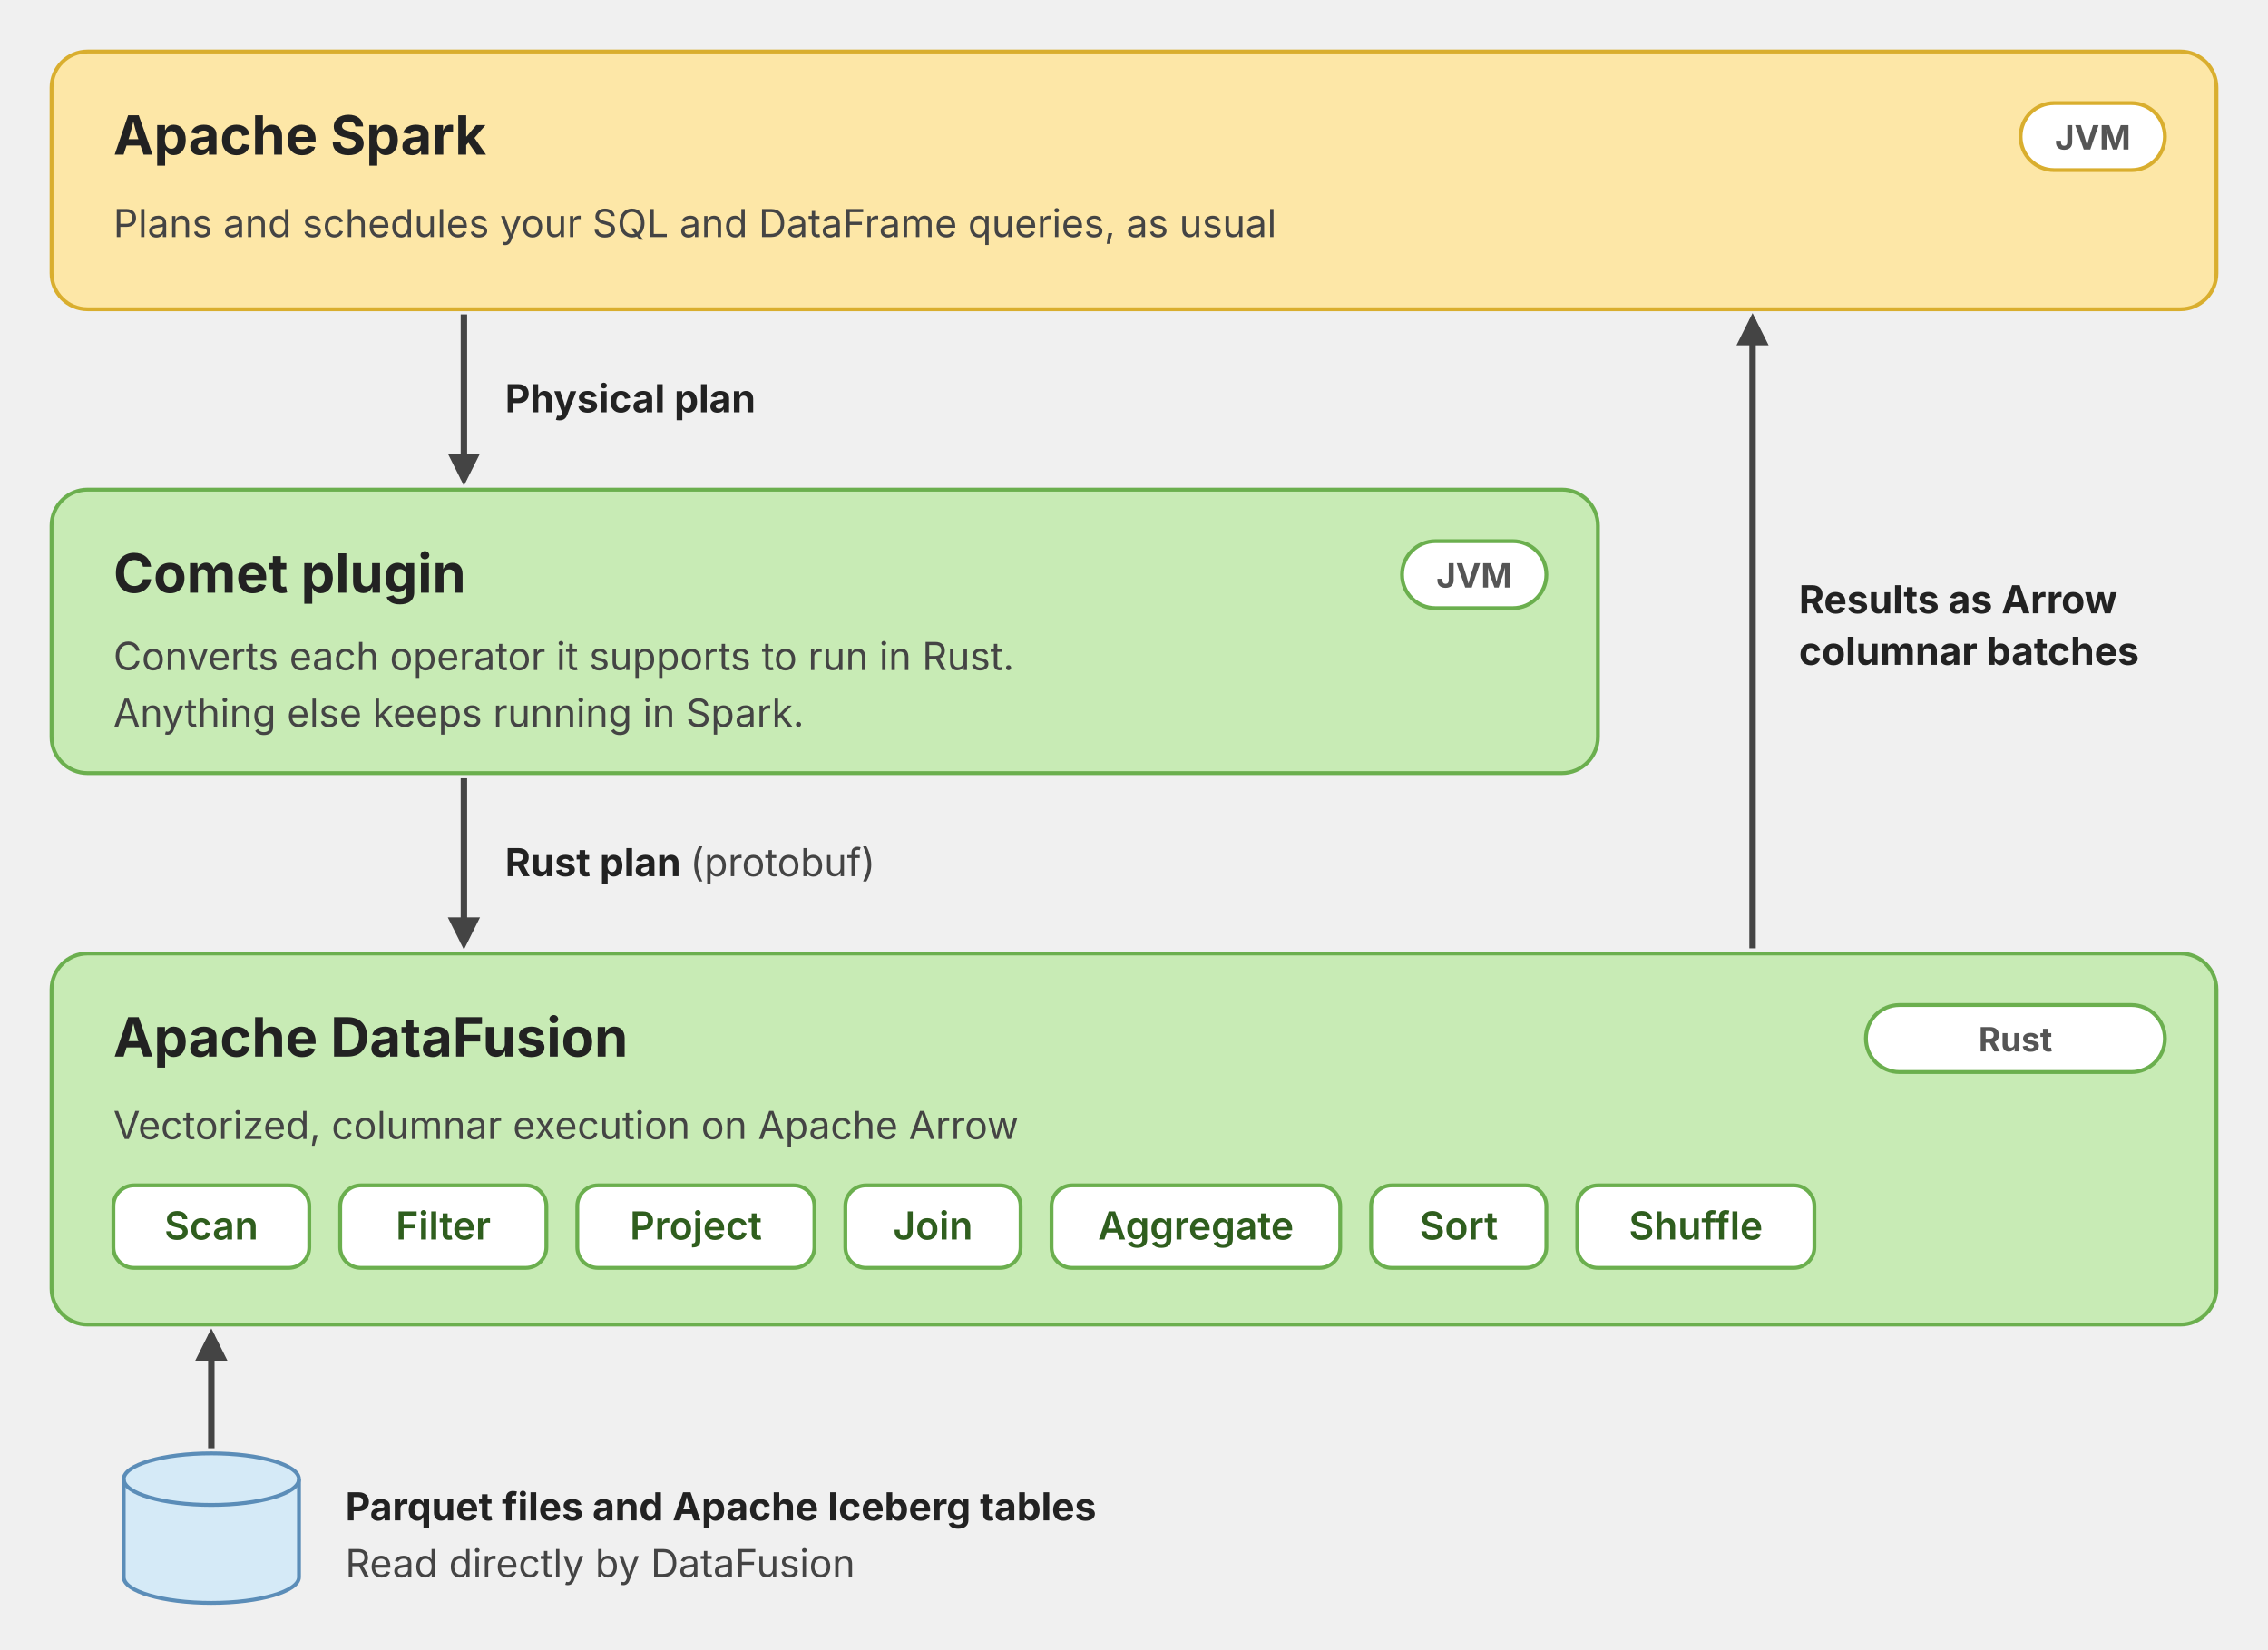
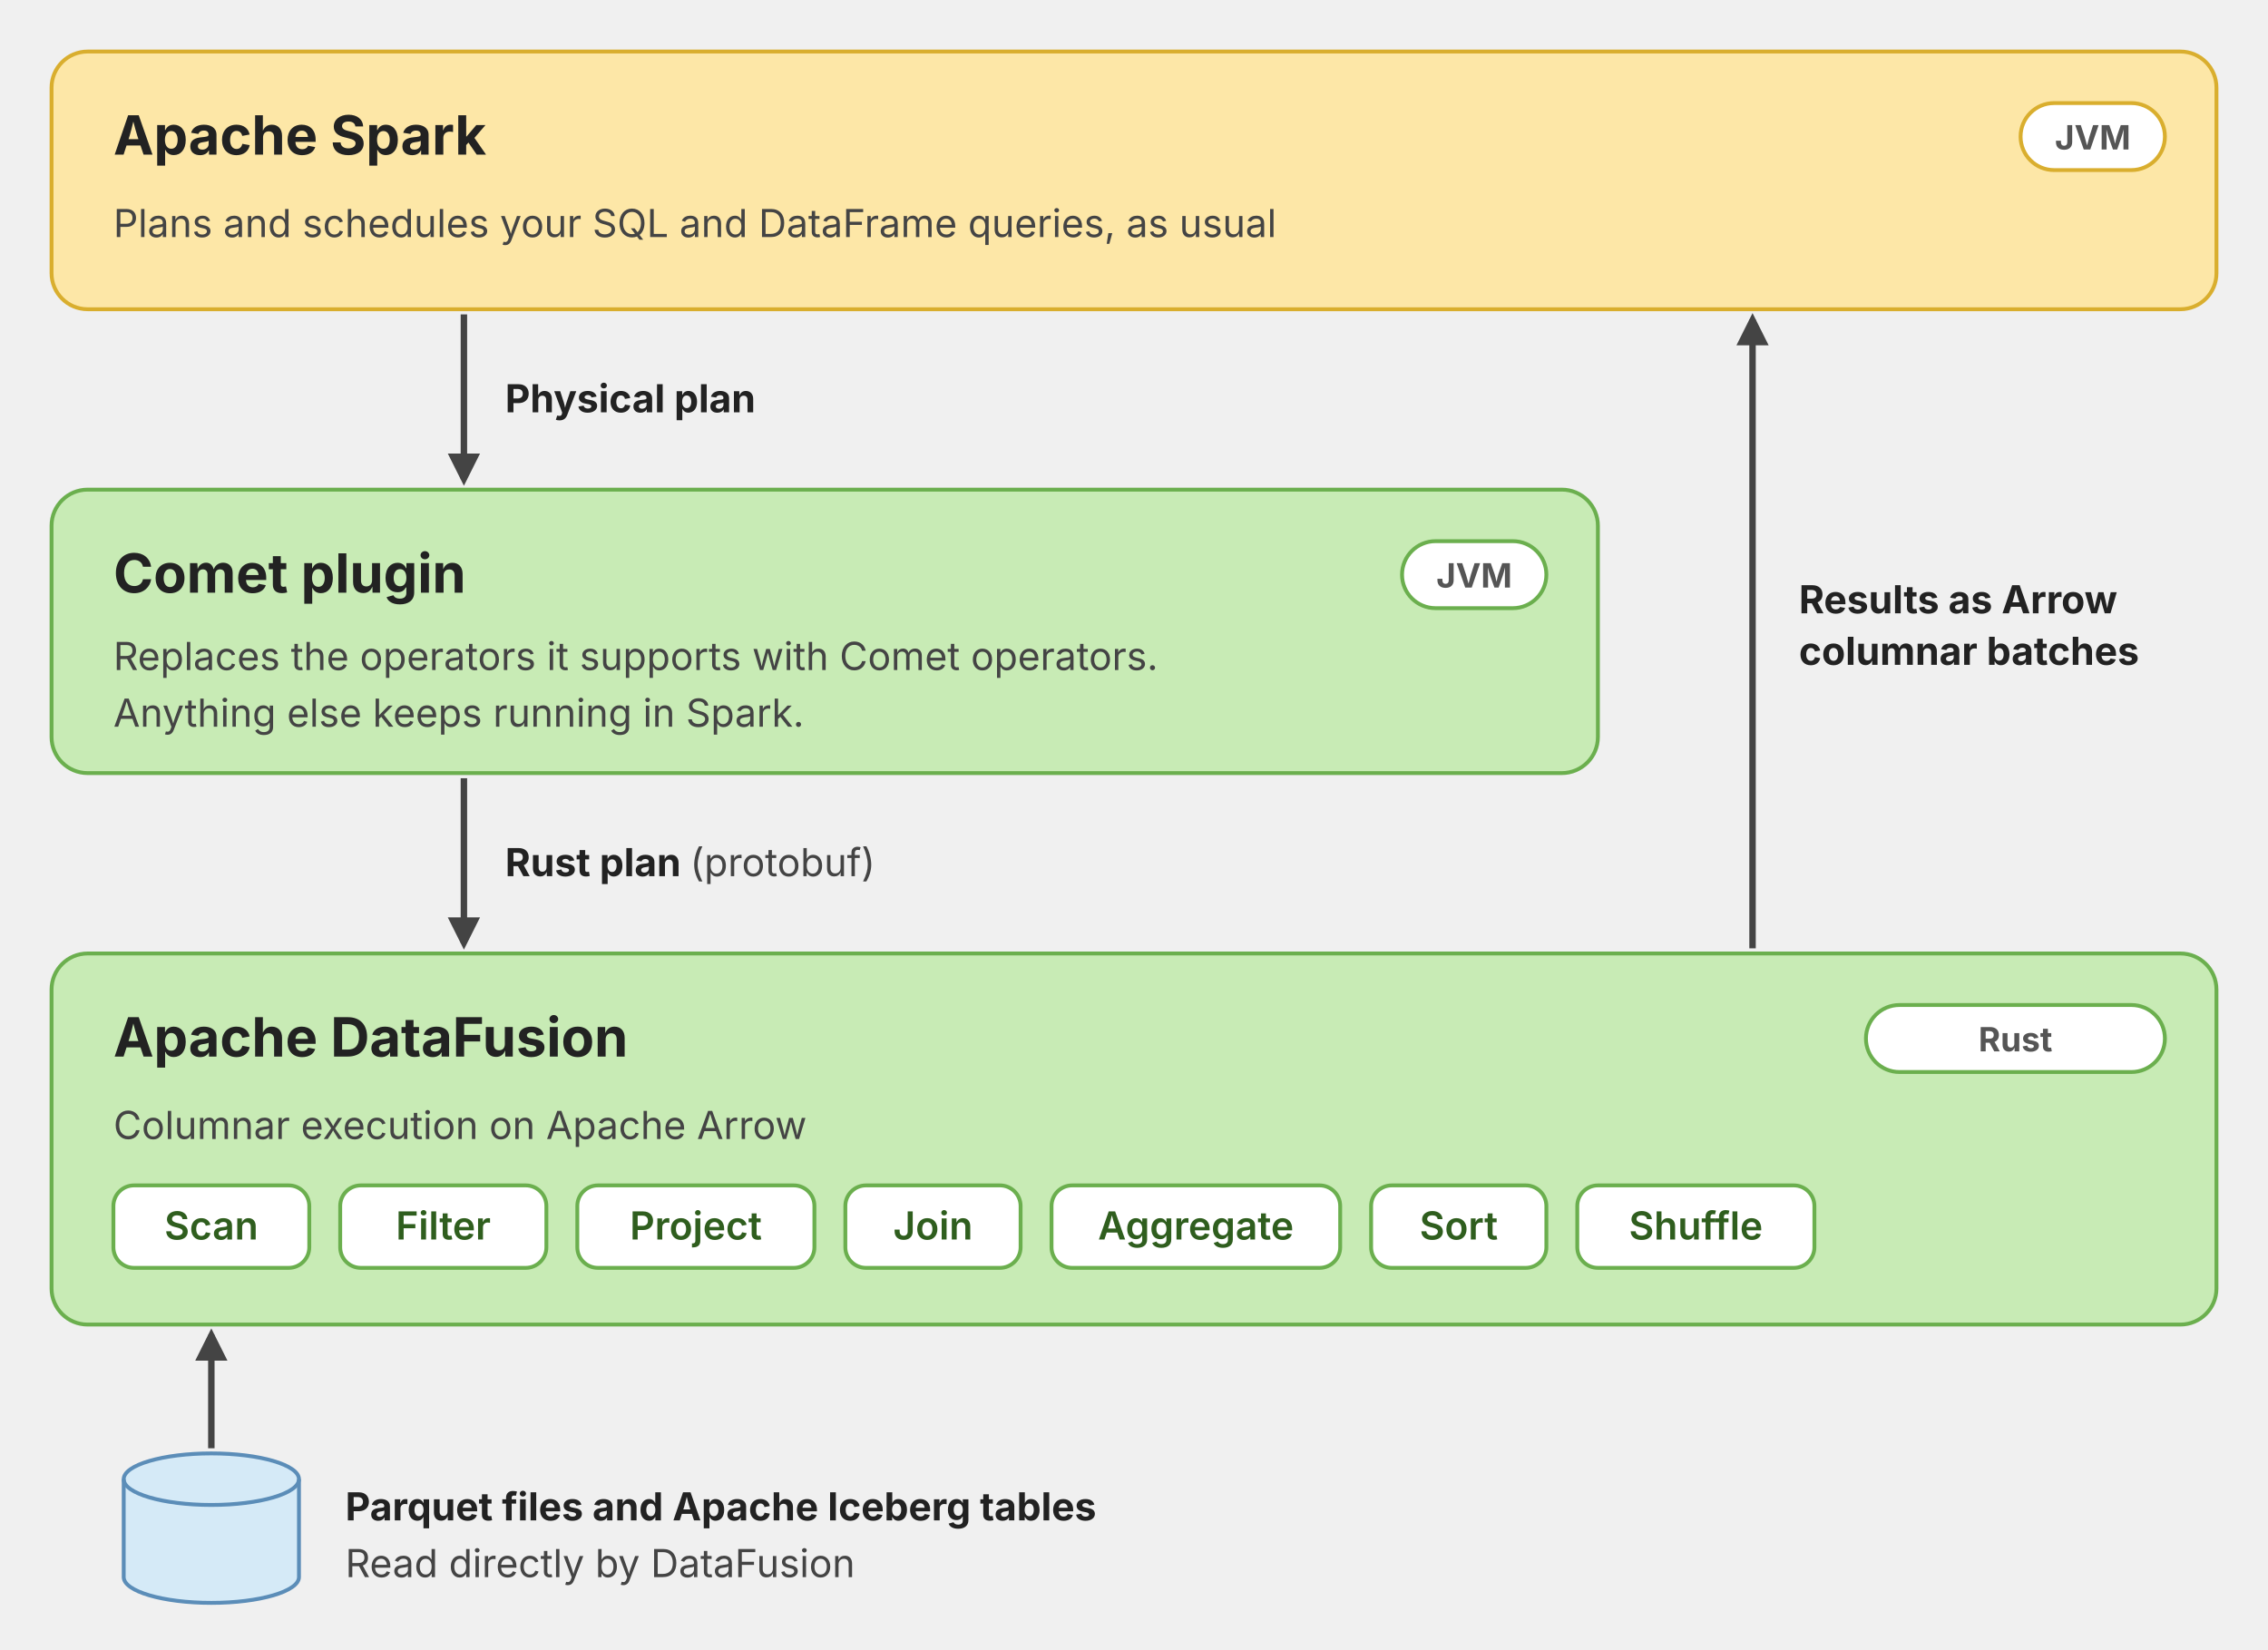
<svg xmlns="http://www.w3.org/2000/svg" width="880" height="640" viewBox="0 0 880 640" role="img" aria-labelledby="title desc">
  <style>
    .sans { font-family: Inter, -apple-system, BlinkMacSystemFont, 'Segoe UI', Roboto, Helvetica, Arial, sans-serif; }
  </style>
  <defs>
    <marker id="arrowHead" viewBox="0 0 10 10" refX="8" refY="5" markerWidth="5" markerHeight="5" orient="auto-start-reverse">
      <path d="M0,0 L10,5 L0,10 z" fill="#444" />
    </marker>
  </defs>
  <rect x="20" y="20" width="840" height="100" rx="14" fill="#FDE7A7" stroke="#D9AE2E" stroke-width="1.5" />
  <text class="sans" x="44" y="60" font-size="21" font-weight="700" fill="#222">Apache Spark</text>
  <text class="sans" x="44" y="92" font-size="15" fill="#444">Plans and schedules your SQL and DataFrame queries, as usual</text>
  <rect x="784" y="40" width="56" height="26" rx="13" fill="#ffffff" stroke="#D9AE2E" stroke-width="1.5" />
  <text class="sans" x="812" y="58" font-size="13" font-weight="700" fill="#555" text-anchor="middle">JVM</text>
  <rect x="20" y="190" width="600" height="110" rx="14" fill="#C8EBB5" stroke="#6BAF4E" stroke-width="1.5" />
  <text class="sans" x="44" y="230" font-size="21" font-weight="700" fill="#222">Comet plugin</text>
  <text class="sans" font-size="15" fill="#444">
-     <tspan x="44" y="260">Converts each operator it supports to run in Rust.</tspan>
+     <tspan x="44" y="260">Replaces the operators it supports with Comet operators.</tspan>
    <tspan x="44" y="282">Anything else keeps running in Spark.</tspan>
  </text>
  <rect x="544" y="210" width="56" height="26" rx="13" fill="#ffffff" stroke="#6BAF4E" stroke-width="1.5" />
  <text class="sans" x="572" y="228" font-size="13" font-weight="700" fill="#555" text-anchor="middle">JVM</text>
  <rect x="20" y="370" width="840" height="144" rx="14" fill="#C8EBB5" stroke="#6BAF4E" stroke-width="1.5" />
  <text class="sans" x="44" y="410" font-size="21" font-weight="700" fill="#222">Apache DataFusion</text>
  <rect x="724" y="390" width="116" height="26" rx="13" fill="#ffffff" stroke="#6BAF4E" stroke-width="1.5" />
  <text class="sans" x="782" y="408" font-size="13" font-weight="700" fill="#555" text-anchor="middle">Rust</text>
-   <text class="sans" x="44" y="442" font-size="15" fill="#444">Vectorized, columnar execution on Apache Arrow</text>
+   <text class="sans" x="44" y="442" font-size="15" fill="#444">Columnar execution on Apache Arrow</text>
  <g class="sans" font-size="15" font-weight="600" fill="#2F5E1E" text-anchor="middle">
    <rect x="44" y="460" width="76" height="32" rx="8" fill="#ffffff" stroke="#6BAF4E" stroke-width="1.5" />
    <text x="82" y="481">Scan</text>
    <rect x="132" y="460" width="80" height="32" rx="8" fill="#ffffff" stroke="#6BAF4E" stroke-width="1.5" />
    <text x="172" y="481">Filter</text>
    <rect x="224" y="460" width="92" height="32" rx="8" fill="#ffffff" stroke="#6BAF4E" stroke-width="1.5" />
    <text x="270" y="481">Project</text>
    <rect x="328" y="460" width="68" height="32" rx="8" fill="#ffffff" stroke="#6BAF4E" stroke-width="1.5" />
    <text x="362" y="481">Join</text>
    <rect x="408" y="460" width="112" height="32" rx="8" fill="#ffffff" stroke="#6BAF4E" stroke-width="1.5" />
    <text x="464" y="481">Aggregate</text>
    <rect x="532" y="460" width="68" height="32" rx="8" fill="#ffffff" stroke="#6BAF4E" stroke-width="1.5" />
    <text x="566" y="481">Sort</text>
    <rect x="612" y="460" width="92" height="32" rx="8" fill="#ffffff" stroke="#6BAF4E" stroke-width="1.5" />
    <text x="658" y="481">Shuffle</text>
  </g>
  <line x1="180" y1="122" x2="180" y2="186" stroke="#444" stroke-width="2.5" marker-end="url(#arrowHead)" />
  <text class="sans" x="196" y="160" font-size="15" font-weight="700" fill="#222">Physical plan</text>
  <line x1="180" y1="302" x2="180" y2="366" stroke="#444" stroke-width="2.5" marker-end="url(#arrowHead)" />
  <text class="sans" x="196" y="340" font-size="15" font-weight="700" fill="#222">Rust plan <tspan font-weight="400" fill="#444">(protobuf)</tspan>
  </text>
  <line x1="680" y1="368" x2="680" y2="124" stroke="#444" stroke-width="2.5" marker-end="url(#arrowHead)" />
  <text class="sans" font-size="15" fill="#222">
    <tspan x="698" y="238" font-weight="700">Results as Arrow</tspan>
    <tspan x="698" y="258" font-weight="700">columnar batches</tspan>
  </text>
  <line x1="82" y1="562" x2="82" y2="518" stroke="#444" stroke-width="2.5" marker-end="url(#arrowHead)" />
  <path d="M48,574 a34,10 0 0,1 68,0 v38 a34,10 0 0,1 -68,0 z" fill="#D5EAF7" stroke="#5B8DB8" stroke-width="1.5" />
  <path d="M48,574 a34,10 0 0,0 68,0" fill="none" stroke="#5B8DB8" stroke-width="1.5" />
  <text class="sans" font-size="15" fill="#444">
    <tspan x="134" y="590" font-weight="700" fill="#222">Parquet files and Apache Iceberg tables</tspan>
    <tspan x="134" y="612">Read directly by DataFusion</tspan>
  </text>
</svg>
